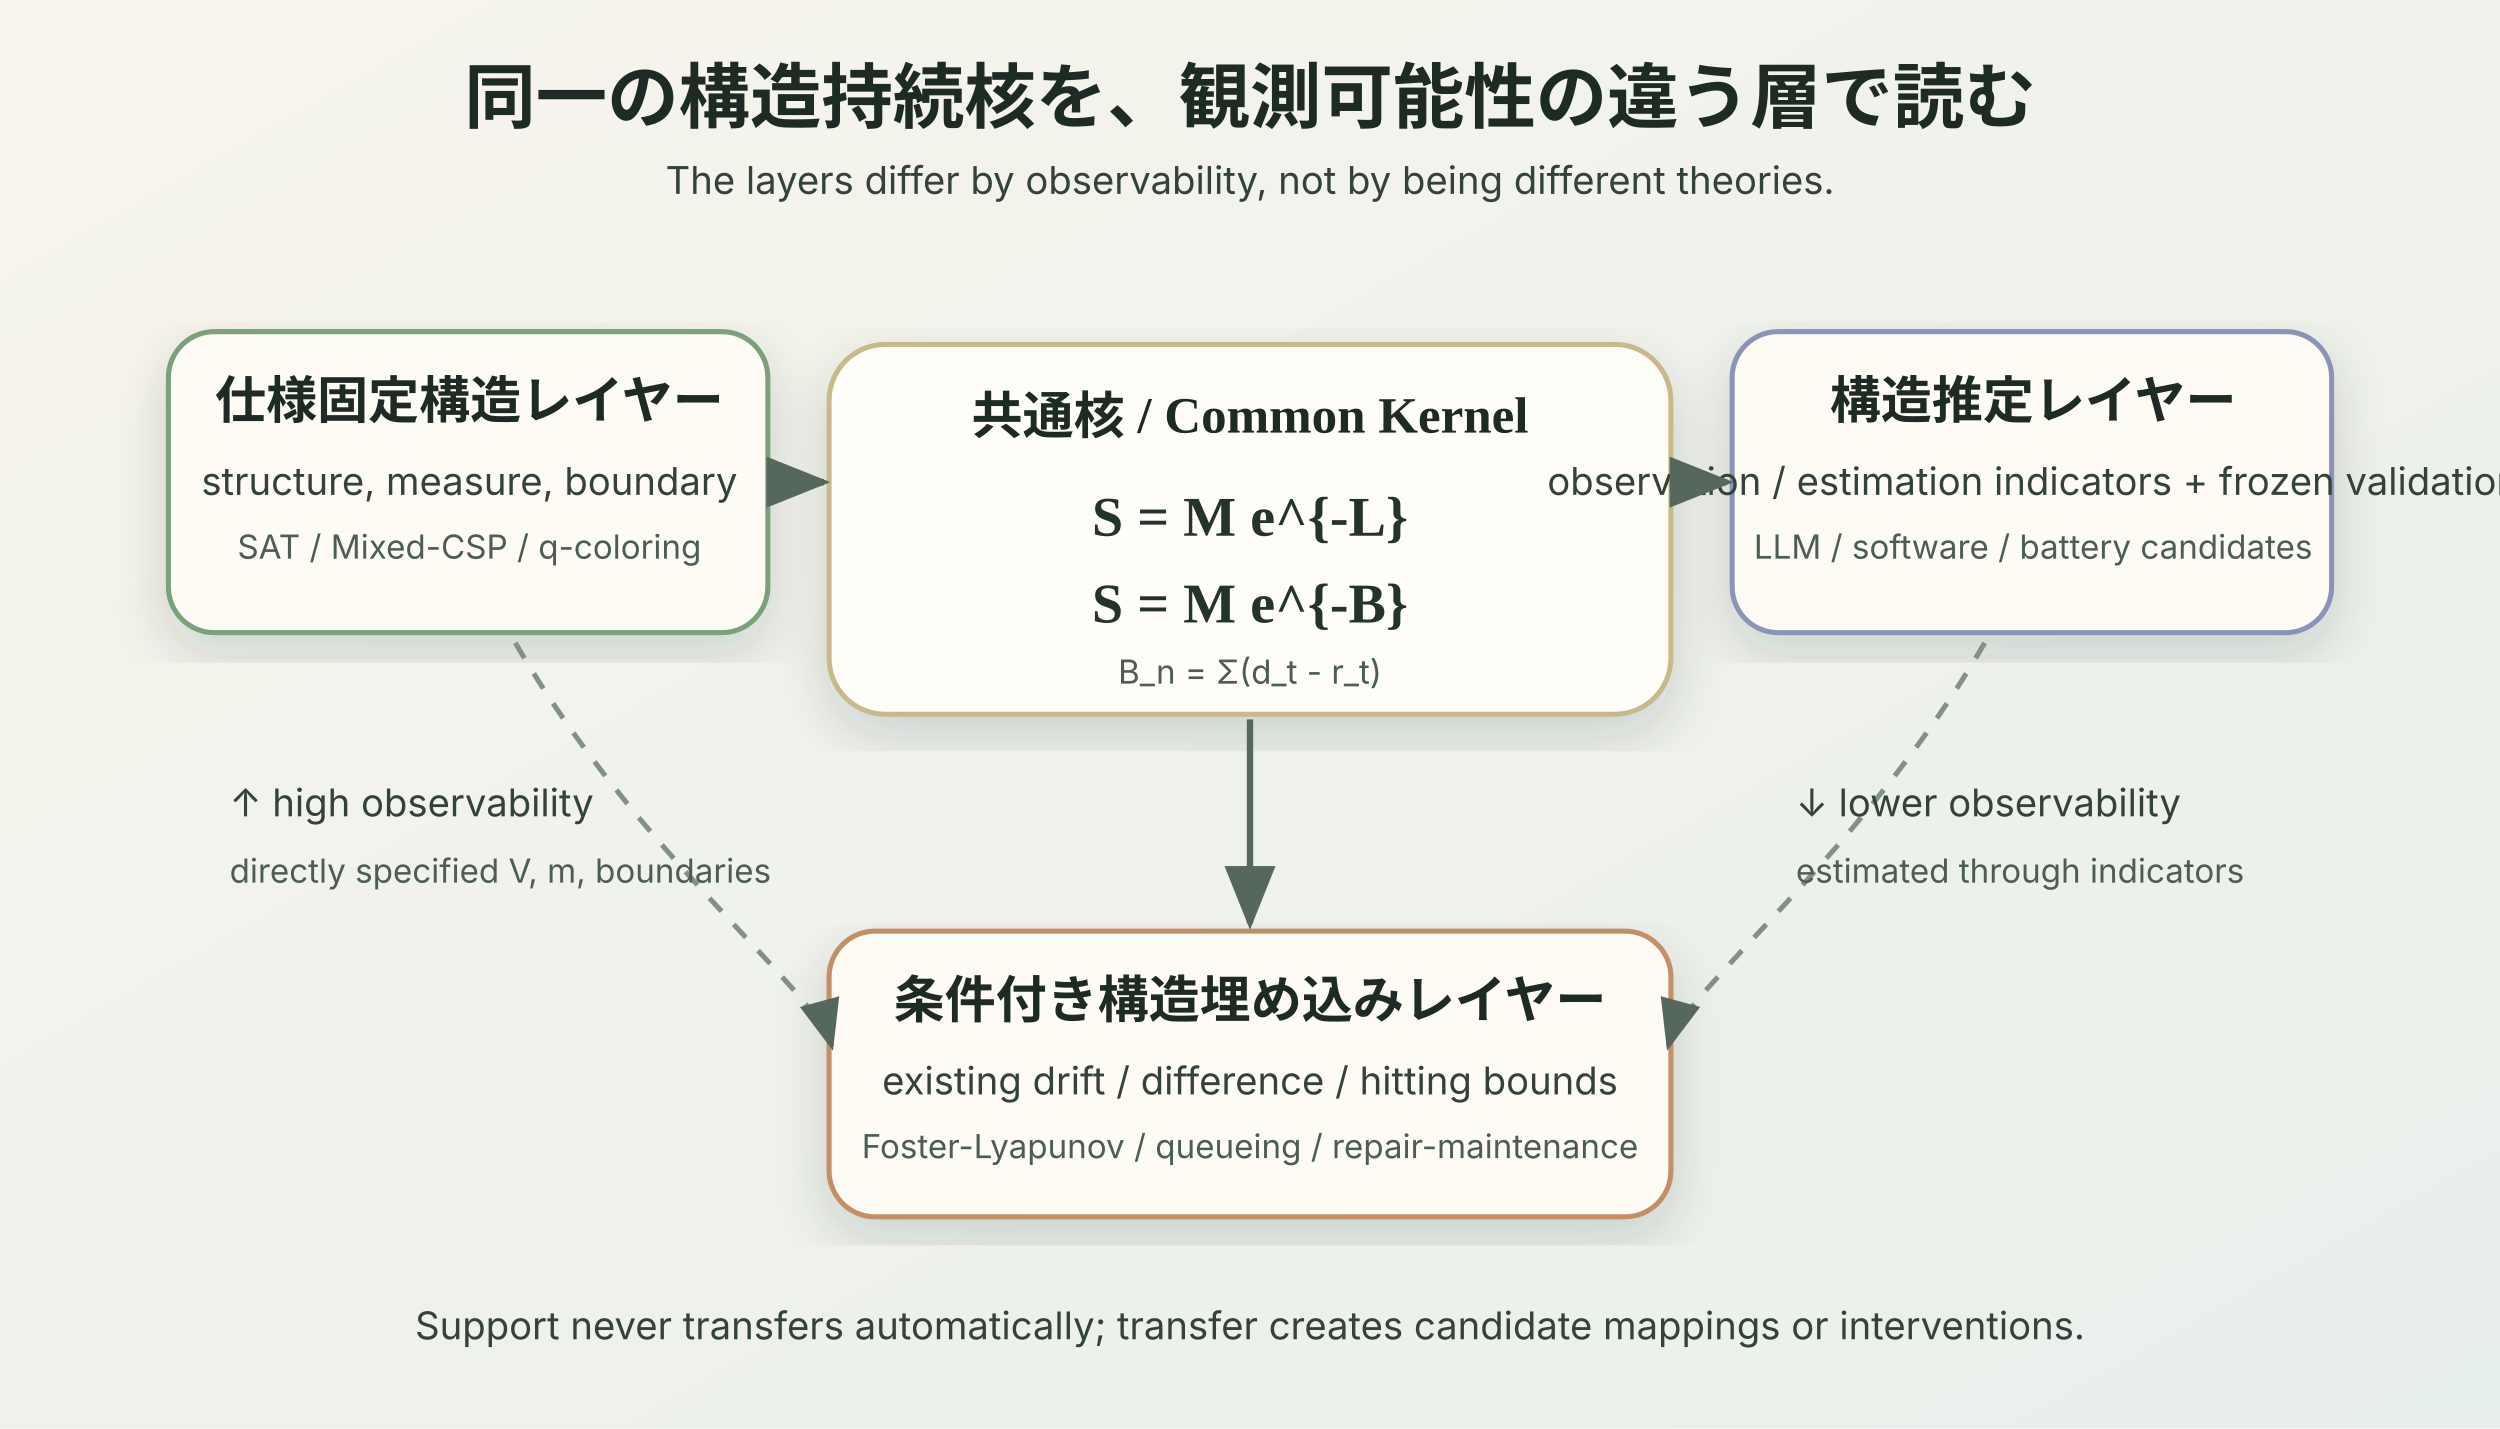
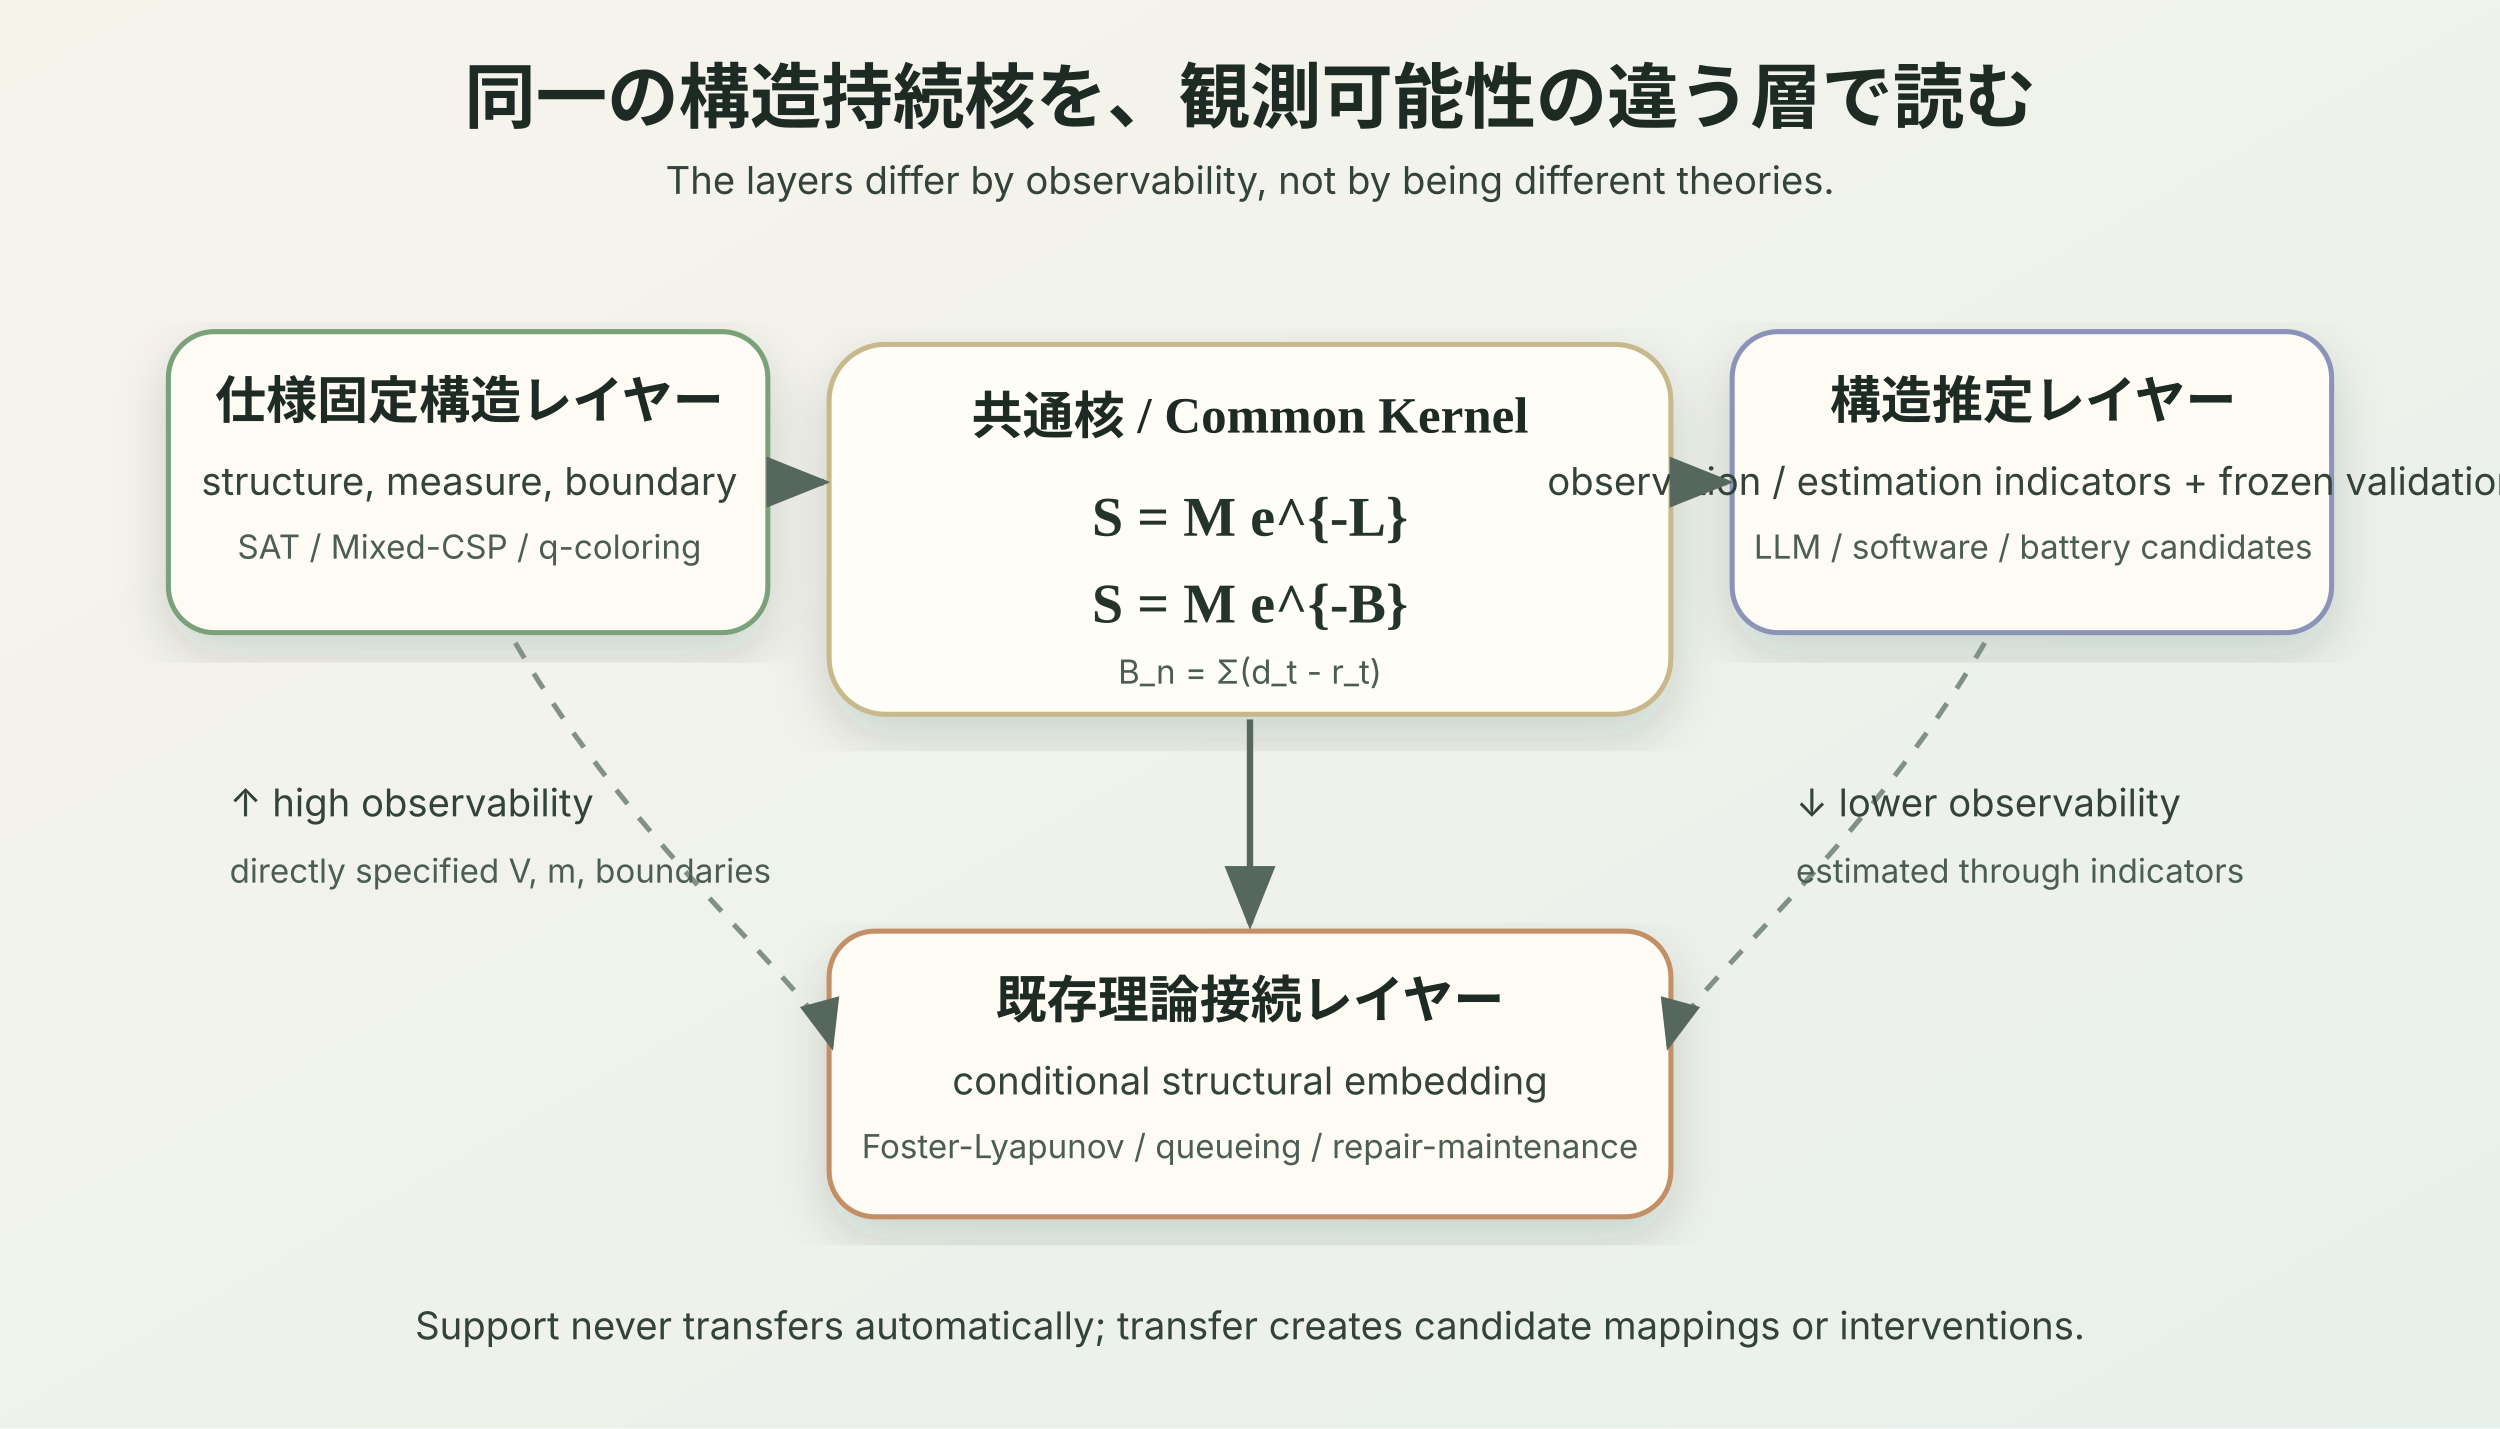
<svg xmlns="http://www.w3.org/2000/svg" width="980" height="560" viewBox="0 0 980 560" role="img" aria-labelledby="title desc">
  <defs>
    <linearGradient id="bg" x1="0" x2="1" y1="0" y2="1">
      <stop offset="0%" stop-color="#f7f4ec" />
      <stop offset="100%" stop-color="#e8f0eb" />
    </linearGradient>
    <filter id="shadow" x="-10%" y="-10%" width="120%" height="120%">
      <feDropShadow dx="0" dy="8" stdDeviation="10" flood-color="#1f2933" flood-opacity="0.16" />
    </filter>
    <style>
      .title { font: 700 28px Georgia, "Times New Roman", serif; fill: #1e2a24; }
      .label { font: 700 20px Georgia, "Times New Roman", serif; fill: #1e2a24; }
      .small { font: 15px -apple-system, BlinkMacSystemFont, "Segoe UI", sans-serif; fill: #33423b; }
      .tiny { font: 13px -apple-system, BlinkMacSystemFont, "Segoe UI", sans-serif; fill: #4b5d55; }
      .math { font: 700 22px Georgia, "Times New Roman", serif; fill: #24342d; }
      .box { fill: #fffdf7; stroke: #c8b98d; stroke-width: 2; rx: 22; filter: url(#shadow); }
      .layer { fill: #fdfbf4; stroke-width: 2; rx: 18; filter: url(#shadow); }
      .arrow { stroke: #56675e; stroke-width: 2.5; fill: none; marker-end: url(#arrowhead); }
      .dash { stroke: #829188; stroke-width: 2; stroke-dasharray: 7 7; fill: none; marker-end: url(#arrowhead); }
    </style>
    <marker id="arrowhead" markerWidth="10" markerHeight="8" refX="9" refY="4" orient="auto">
      <path d="M0,0 L10,4 L0,8 z" fill="#56675e" />
    </marker>
  </defs>
  <rect width="980" height="560" fill="url(#bg)" />
  <text x="490" y="48" text-anchor="middle" class="title">同一の構造持続核を、観測可能性の違う層で読む</text>
  <text x="490" y="76" text-anchor="middle" class="small">The layers differ by observability, not by being different theories.</text>
  <rect x="325" y="135" width="330" height="145" class="box" />
  <text x="490" y="170" text-anchor="middle" class="label">共通核 / Common Kernel</text>
  <text x="490" y="210" text-anchor="middle" class="math">S = M e^{-L}</text>
  <text x="490" y="244" text-anchor="middle" class="math">S = M e^{-B}</text>
  <text x="490" y="268" text-anchor="middle" class="tiny">B_n = Σ(d_t - r_t)</text>
  <rect x="66" y="130" width="235" height="118" class="layer" stroke="#7aa17a" />
  <text x="184" y="164" text-anchor="middle" class="label">仕様固定構造レイヤー</text>
  <text x="184" y="194" text-anchor="middle" class="small">structure, measure, boundary</text>
  <text x="184" y="219" text-anchor="middle" class="tiny">SAT / Mixed-CSP / q-coloring</text>
  <rect x="679" y="130" width="235" height="118" class="layer" stroke="#8b93b8" />
  <text x="797" y="164" text-anchor="middle" class="label">構造推定レイヤー</text>
  <text x="797" y="194" text-anchor="middle" class="small">observation / estimation indicators + frozen validation</text>
  <text x="797" y="219" text-anchor="middle" class="tiny">LLM / software / battery candidates</text>
  <rect x="325" y="365" width="330" height="112" class="layer" stroke="#c38f66" />
-   <text x="490" y="399" text-anchor="middle" class="label">条件付き構造埋め込みレイヤー</text>
-   <text x="490" y="429" text-anchor="middle" class="small">existing drift / difference / hitting bounds</text>
+   <text x="490" y="399" text-anchor="middle" class="label">既存理論接続レイヤー</text>
+   <text x="490" y="429" text-anchor="middle" class="small">conditional structural embedding</text>
  <text x="490" y="454" text-anchor="middle" class="tiny">Foster-Lyapunov / queueing / repair-maintenance</text>
  <path d="M302 189 C318 189 308 189 323 189" class="arrow" />
  <path d="M657 189 C672 189 662 189 677 189" class="arrow" />
  <path d="M490 282 C490 315 490 333 490 362" class="arrow" />
  <path d="M202 252 C250 335 320 388 326 410" class="dash" />
  <path d="M778 252 C730 335 660 388 654 410" class="dash" />
  <text x="90" y="320" class="small">↑ high observability</text>
  <text x="90" y="346" class="tiny">directly specified V, m, boundaries</text>
  <text x="704" y="320" class="small">↓ lower observability</text>
  <text x="704" y="346" class="tiny">estimated through indicators</text>
  <text x="490" y="525" text-anchor="middle" class="small">Support never transfers automatically; transfer creates candidate mappings or interventions.</text>
</svg>
